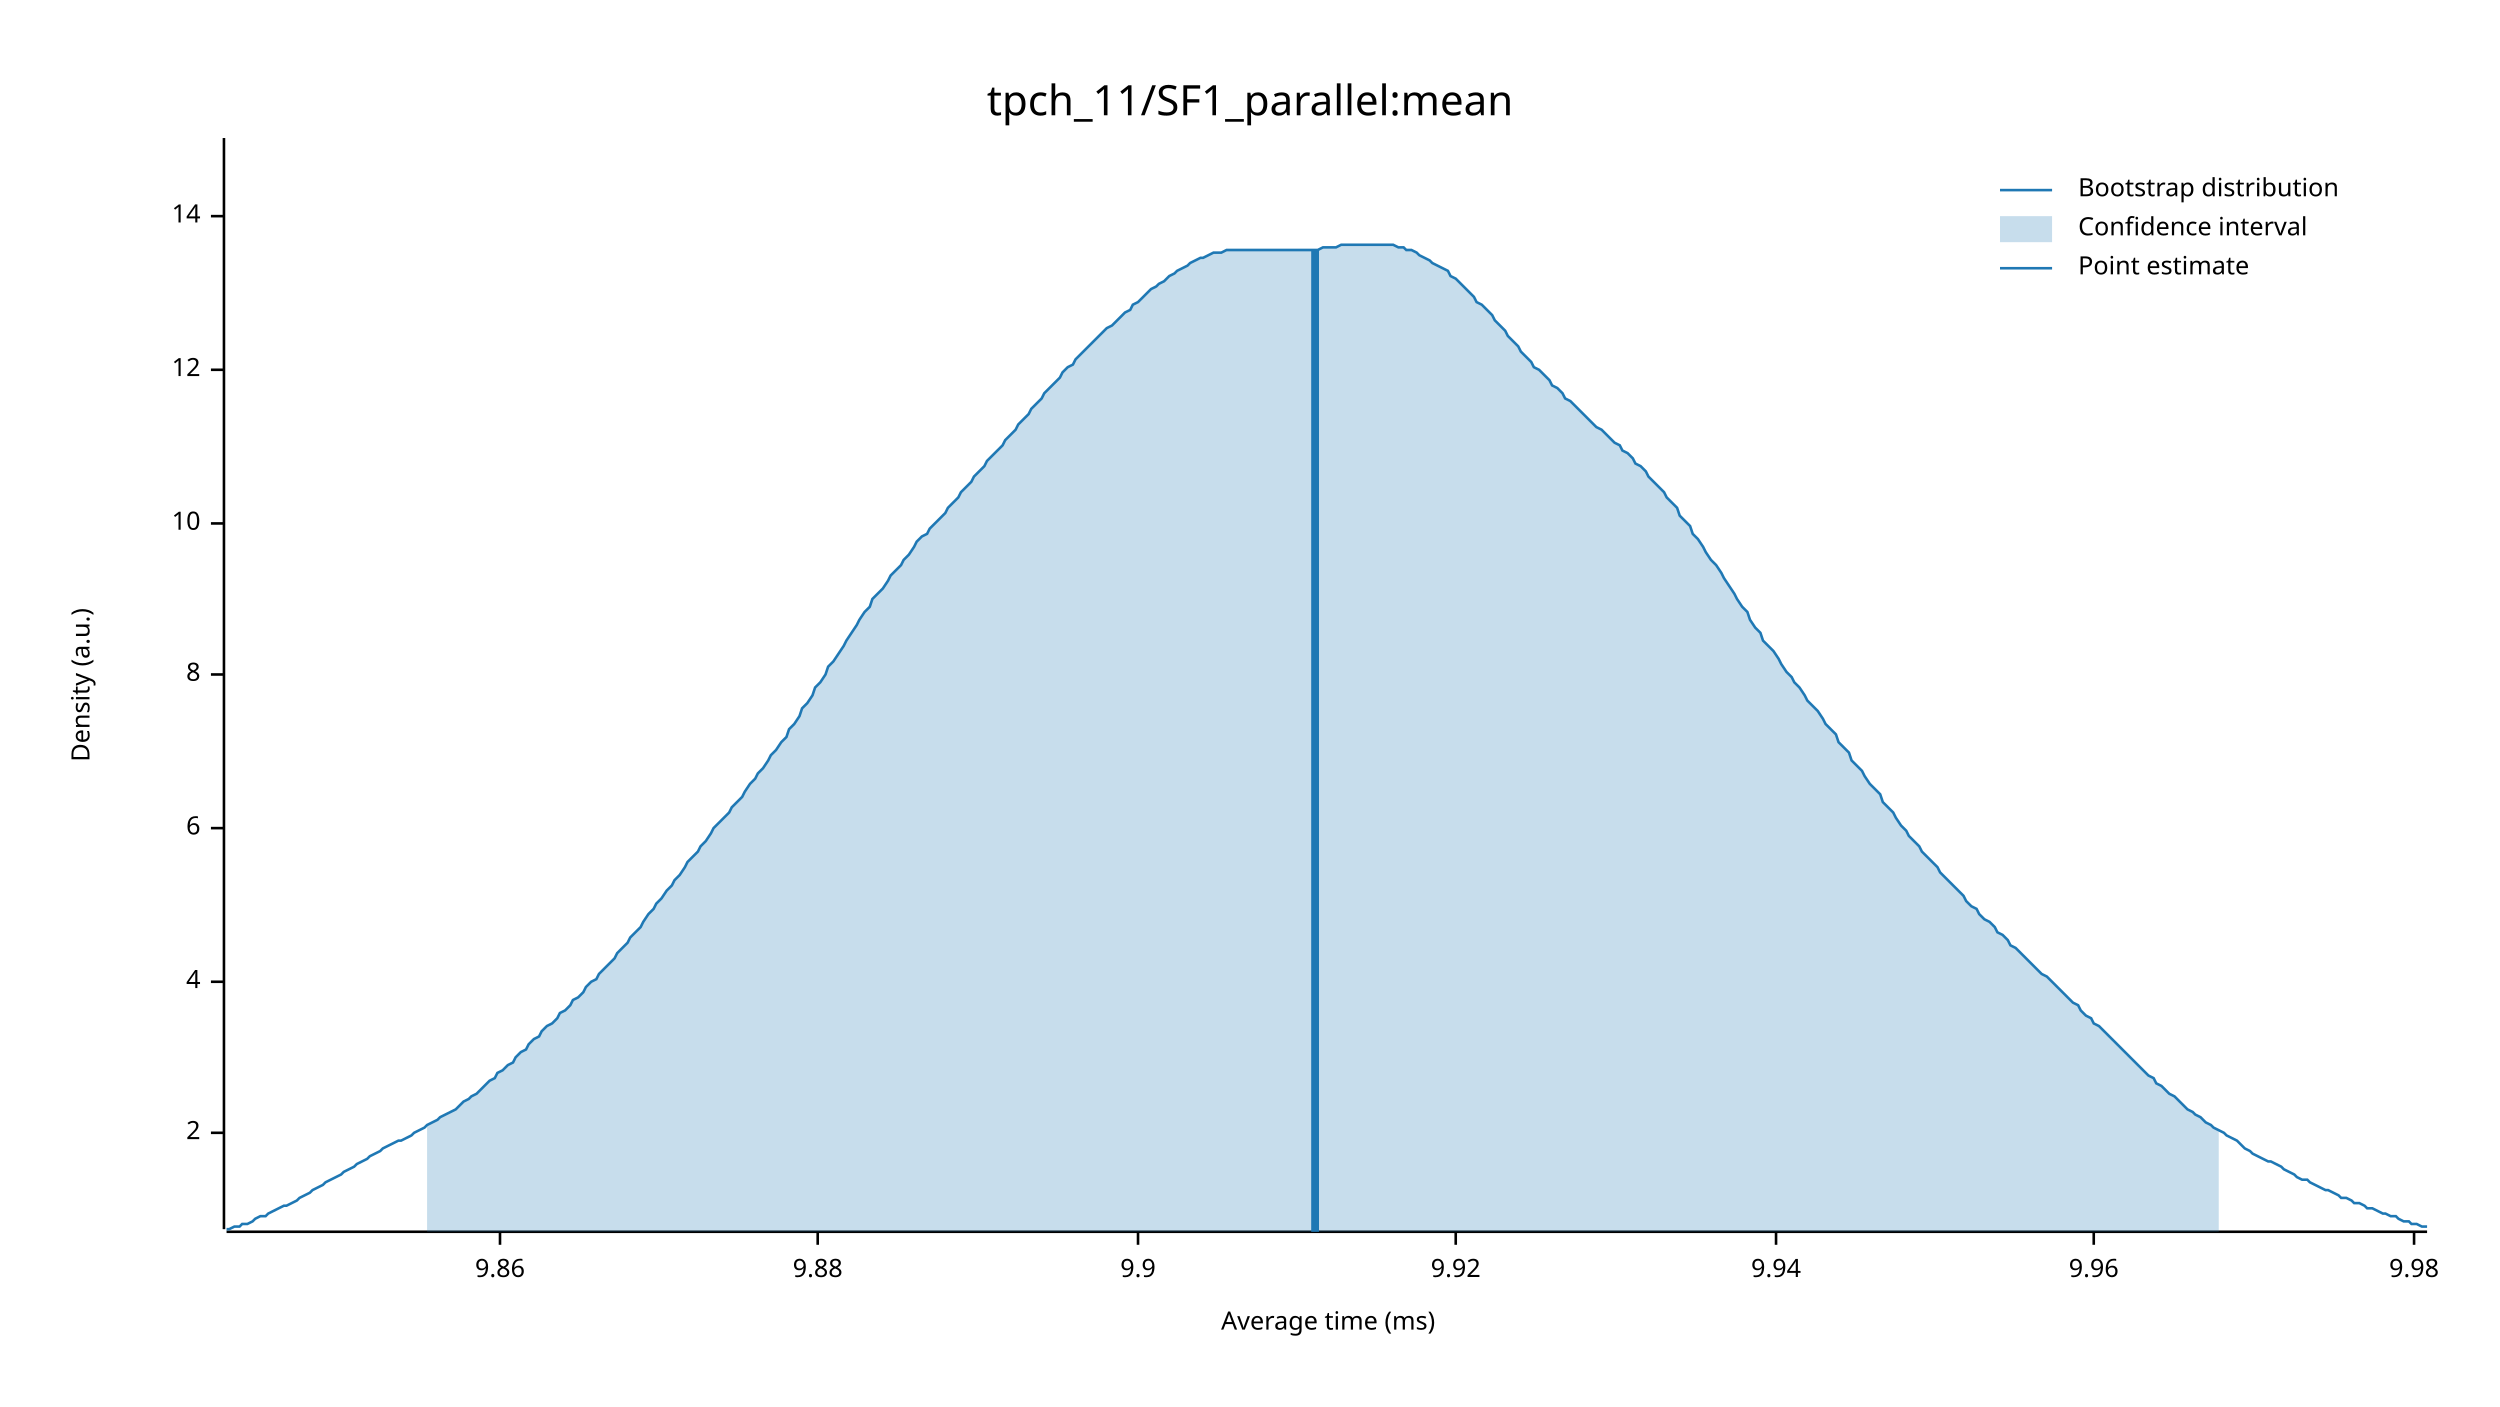
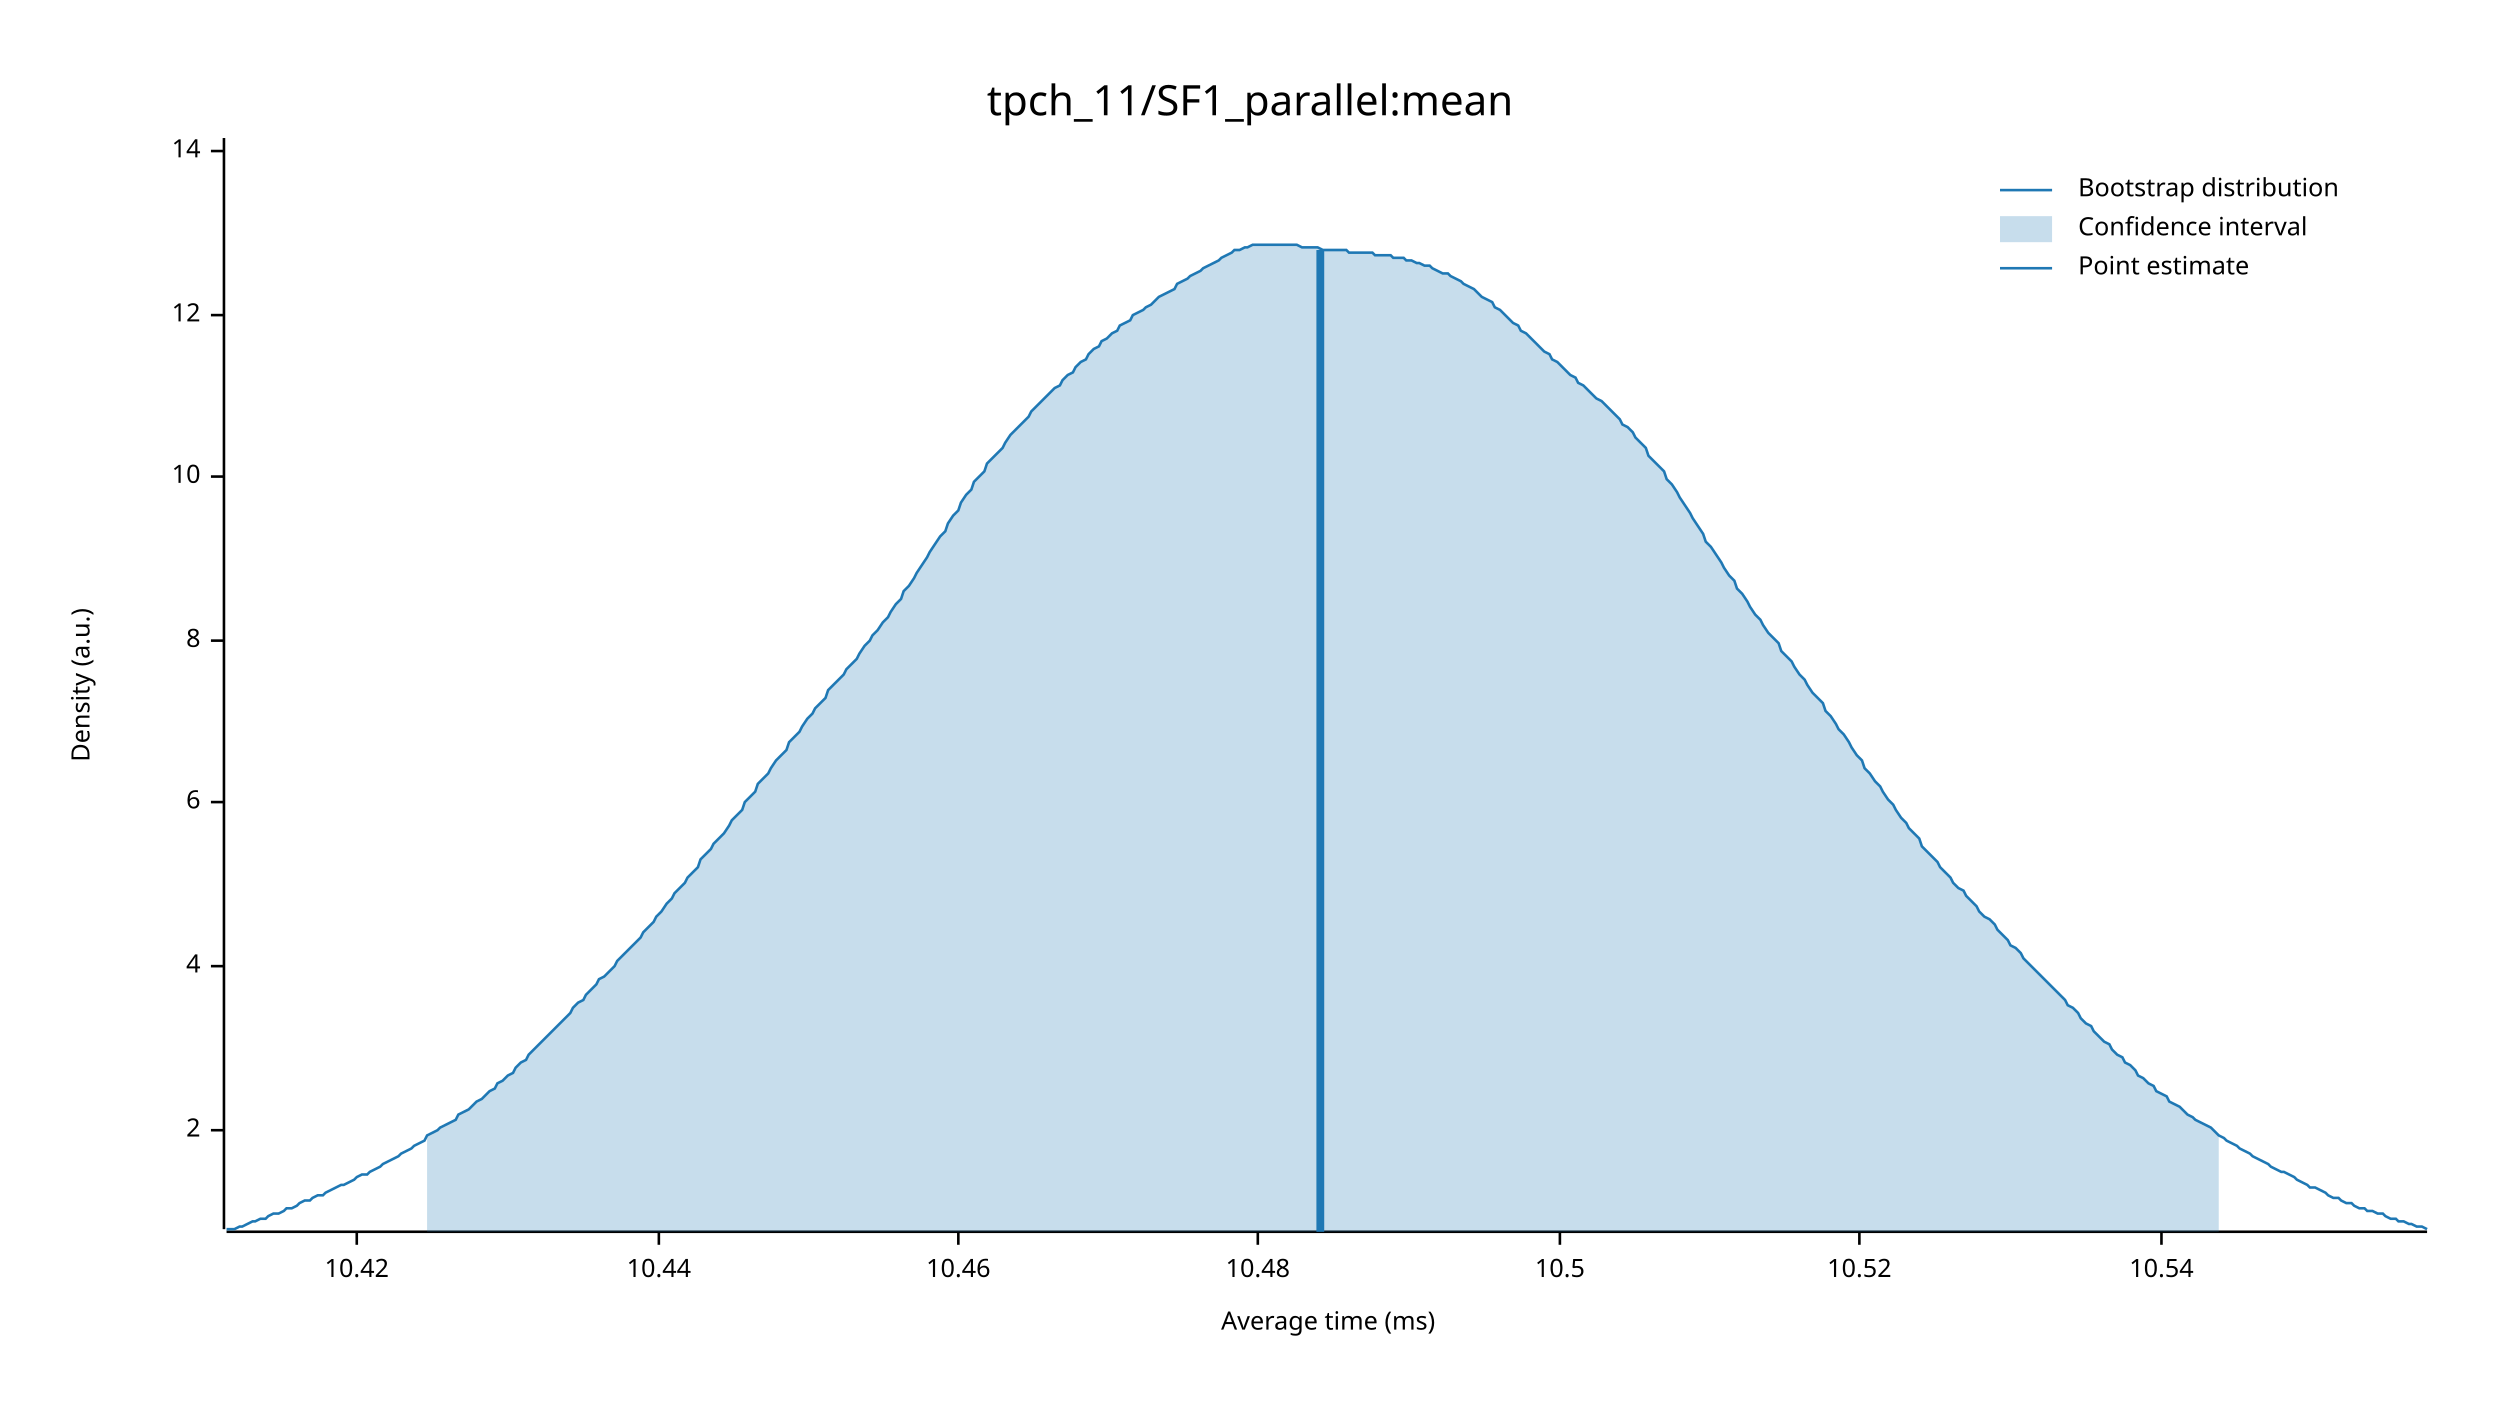
<svg xmlns="http://www.w3.org/2000/svg" width="960" height="540" viewBox="0 0 960 540">
  <text x="480" y="32" dy="0.76em" text-anchor="middle" font-family="sans-serif" font-size="16.129" opacity="1" fill="#000000">
tpch_11/SF1_parallel:mean
</text>
  <text x="27" y="263" dy="0.76em" text-anchor="middle" font-family="sans-serif" font-size="9.677" opacity="1" fill="#000000" transform="rotate(270, 27, 263)">
Density (a.u.)
</text>
  <text x="510" y="513" dy="-0.5ex" text-anchor="middle" font-family="sans-serif" font-size="9.677" opacity="1" fill="#000000">
Average time (ms)
</text>
  <polyline fill="none" opacity="1" stroke="#000000" stroke-width="1" points="86,53 86,472 " />
-   <text x="77" y="435" dy="0.5ex" text-anchor="end" font-family="sans-serif" font-size="9.677" opacity="1" fill="#000000">
+   <text x="77" y="434" dy="0.5ex" text-anchor="end" font-family="sans-serif" font-size="9.677" opacity="1" fill="#000000">
2
</text>
-   <polyline fill="none" opacity="1" stroke="#000000" stroke-width="1" points="81,435 86,435 " />
-   <text x="77" y="377" dy="0.5ex" text-anchor="end" font-family="sans-serif" font-size="9.677" opacity="1" fill="#000000">
+   <polyline fill="none" opacity="1" stroke="#000000" stroke-width="1" points="81,434 86,434 " />
+   <text x="77" y="371" dy="0.5ex" text-anchor="end" font-family="sans-serif" font-size="9.677" opacity="1" fill="#000000">
4
</text>
-   <polyline fill="none" opacity="1" stroke="#000000" stroke-width="1" points="81,377 86,377 " />
-   <text x="77" y="318" dy="0.5ex" text-anchor="end" font-family="sans-serif" font-size="9.677" opacity="1" fill="#000000">
+   <polyline fill="none" opacity="1" stroke="#000000" stroke-width="1" points="81,371 86,371 " />
+   <text x="77" y="308" dy="0.5ex" text-anchor="end" font-family="sans-serif" font-size="9.677" opacity="1" fill="#000000">
6
</text>
-   <polyline fill="none" opacity="1" stroke="#000000" stroke-width="1" points="81,318 86,318 " />
-   <text x="77" y="259" dy="0.5ex" text-anchor="end" font-family="sans-serif" font-size="9.677" opacity="1" fill="#000000">
+   <polyline fill="none" opacity="1" stroke="#000000" stroke-width="1" points="81,308 86,308 " />
+   <text x="77" y="246" dy="0.5ex" text-anchor="end" font-family="sans-serif" font-size="9.677" opacity="1" fill="#000000">
8
</text>
-   <polyline fill="none" opacity="1" stroke="#000000" stroke-width="1" points="81,259 86,259 " />
-   <text x="77" y="201" dy="0.5ex" text-anchor="end" font-family="sans-serif" font-size="9.677" opacity="1" fill="#000000">
+   <polyline fill="none" opacity="1" stroke="#000000" stroke-width="1" points="81,246 86,246 " />
+   <text x="77" y="183" dy="0.5ex" text-anchor="end" font-family="sans-serif" font-size="9.677" opacity="1" fill="#000000">
10
</text>
-   <polyline fill="none" opacity="1" stroke="#000000" stroke-width="1" points="81,201 86,201 " />
-   <text x="77" y="142" dy="0.5ex" text-anchor="end" font-family="sans-serif" font-size="9.677" opacity="1" fill="#000000">
+   <polyline fill="none" opacity="1" stroke="#000000" stroke-width="1" points="81,183 86,183 " />
+   <text x="77" y="121" dy="0.5ex" text-anchor="end" font-family="sans-serif" font-size="9.677" opacity="1" fill="#000000">
12
</text>
-   <polyline fill="none" opacity="1" stroke="#000000" stroke-width="1" points="81,142 86,142 " />
-   <text x="77" y="83" dy="0.5ex" text-anchor="end" font-family="sans-serif" font-size="9.677" opacity="1" fill="#000000">
+   <polyline fill="none" opacity="1" stroke="#000000" stroke-width="1" points="81,121 86,121 " />
+   <text x="77" y="58" dy="0.5ex" text-anchor="end" font-family="sans-serif" font-size="9.677" opacity="1" fill="#000000">
14
</text>
-   <polyline fill="none" opacity="1" stroke="#000000" stroke-width="1" points="81,83 86,83 " />
+   <polyline fill="none" opacity="1" stroke="#000000" stroke-width="1" points="81,58 86,58 " />
  <polyline fill="none" opacity="1" stroke="#000000" stroke-width="1" points="87,473 932,473 " />
-   <text x="192" y="483" dy="0.76em" text-anchor="middle" font-family="sans-serif" font-size="9.677" opacity="1" fill="#000000">
- 9.86
+   <text x="137" y="483" dy="0.76em" text-anchor="middle" font-family="sans-serif" font-size="9.677" opacity="1" fill="#000000">
+ 10.42
</text>
-   <polyline fill="none" opacity="1" stroke="#000000" stroke-width="1" points="192,473 192,478 " />
-   <text x="314" y="483" dy="0.76em" text-anchor="middle" font-family="sans-serif" font-size="9.677" opacity="1" fill="#000000">
- 9.88
+   <polyline fill="none" opacity="1" stroke="#000000" stroke-width="1" points="137,473 137,478 " />
+   <text x="253" y="483" dy="0.76em" text-anchor="middle" font-family="sans-serif" font-size="9.677" opacity="1" fill="#000000">
+ 10.44
</text>
-   <polyline fill="none" opacity="1" stroke="#000000" stroke-width="1" points="314,473 314,478 " />
-   <text x="437" y="483" dy="0.76em" text-anchor="middle" font-family="sans-serif" font-size="9.677" opacity="1" fill="#000000">
- 9.9
+   <polyline fill="none" opacity="1" stroke="#000000" stroke-width="1" points="253,473 253,478 " />
+   <text x="368" y="483" dy="0.76em" text-anchor="middle" font-family="sans-serif" font-size="9.677" opacity="1" fill="#000000">
+ 10.46
</text>
-   <polyline fill="none" opacity="1" stroke="#000000" stroke-width="1" points="437,473 437,478 " />
-   <text x="559" y="483" dy="0.76em" text-anchor="middle" font-family="sans-serif" font-size="9.677" opacity="1" fill="#000000">
- 9.92
+   <polyline fill="none" opacity="1" stroke="#000000" stroke-width="1" points="368,473 368,478 " />
+   <text x="483" y="483" dy="0.76em" text-anchor="middle" font-family="sans-serif" font-size="9.677" opacity="1" fill="#000000">
+ 10.48
</text>
-   <polyline fill="none" opacity="1" stroke="#000000" stroke-width="1" points="559,473 559,478 " />
-   <text x="682" y="483" dy="0.76em" text-anchor="middle" font-family="sans-serif" font-size="9.677" opacity="1" fill="#000000">
- 9.94
+   <polyline fill="none" opacity="1" stroke="#000000" stroke-width="1" points="483,473 483,478 " />
+   <text x="599" y="483" dy="0.76em" text-anchor="middle" font-family="sans-serif" font-size="9.677" opacity="1" fill="#000000">
+ 10.5
</text>
-   <polyline fill="none" opacity="1" stroke="#000000" stroke-width="1" points="682,473 682,478 " />
-   <text x="804" y="483" dy="0.76em" text-anchor="middle" font-family="sans-serif" font-size="9.677" opacity="1" fill="#000000">
- 9.96
+   <polyline fill="none" opacity="1" stroke="#000000" stroke-width="1" points="599,473 599,478 " />
+   <text x="714" y="483" dy="0.76em" text-anchor="middle" font-family="sans-serif" font-size="9.677" opacity="1" fill="#000000">
+ 10.52
</text>
-   <polyline fill="none" opacity="1" stroke="#000000" stroke-width="1" points="804,473 804,478 " />
-   <text x="927" y="483" dy="0.76em" text-anchor="middle" font-family="sans-serif" font-size="9.677" opacity="1" fill="#000000">
- 9.98
+   <polyline fill="none" opacity="1" stroke="#000000" stroke-width="1" points="714,473 714,478 " />
+   <text x="830" y="483" dy="0.76em" text-anchor="middle" font-family="sans-serif" font-size="9.677" opacity="1" fill="#000000">
+ 10.54
</text>
-   <polyline fill="none" opacity="1" stroke="#000000" stroke-width="1" points="927,473 927,478 " />
-   <polyline fill="none" opacity="1" stroke="#1F78B4" stroke-width="1" points="87,472 88,472 90,471 92,471 93,470 95,470 97,469 98,468 100,467 102,467 103,466 105,465 107,464 109,463 110,463 112,462 114,461 115,460 117,459 119,458 120,457 122,456 124,455 125,454 127,453 129,452 131,451 132,450 134,449 136,448 137,447 139,446 141,445 142,444 144,443 146,442 147,441 149,440 151,439 153,438 154,438 156,437 158,436 159,435 161,434 163,433 164,432 166,431 168,430 169,429 171,428 173,427 175,426 176,425 178,423 180,422 181,421 183,420 185,418 186,417 188,415 190,414 191,412 193,411 195,409 197,408 198,406 200,404 202,403 203,401 205,399 207,398 208,396 210,394 212,393 214,391 215,389 217,388 219,386 220,384 222,383 224,381 225,379 227,377 229,376 230,374 232,372 234,370 236,368 237,366 239,364 241,362 242,360 244,358 246,356 247,354 249,351 251,349 252,347 254,345 256,342 258,340 259,338 261,336 263,333 264,331 266,329 268,327 269,325 271,323 273,320 274,318 276,316 278,314 280,312 281,310 283,308 285,306 286,304 288,301 290,299 291,297 293,295 295,292 296,290 298,288 300,285 302,283 303,280 305,278 307,275 308,272 310,270 312,267 313,264 315,262 317,259 318,256 320,254 322,251 324,248 325,246 327,243 329,240 330,238 332,235 334,233 335,230 337,228 339,226 341,223 342,221 344,219 346,217 347,215 349,213 351,210 352,208 354,206 356,205 357,203 359,201 361,199 363,197 364,195 366,193 368,191 369,189 371,187 373,185 374,183 376,181 378,179 379,177 381,175 383,173 385,171 386,169 388,167 390,165 391,163 393,161 395,159 396,157 398,155 400,153 401,151 403,149 405,147 407,145 408,143 410,141 412,140 413,138 415,136 417,134 418,133 420,131 422,129 423,128 425,126 427,125 429,123 430,122 432,120 434,119 435,117 437,116 439,114 440,113 442,111 444,110 445,109 447,108 449,106 451,105 452,104 454,103 456,102 457,101 459,100 461,99 462,99 464,98 466,97 468,97 469,97 471,96 473,96 474,96 476,96 478,96 479,96 481,96 483,96 484,96 486,96 488,96 490,96 491,96 493,96 495,96 496,96 498,96 500,96 501,96 503,96 505,96 506,96 508,95 510,95 512,95 513,95 515,94 517,94 518,94 520,94 522,94 523,94 525,94 527,94 528,94 530,94 532,94 534,94 535,94 537,95 539,95 540,96 542,96 544,97 545,98 547,99 549,100 550,101 552,102 554,103 556,104 557,106 559,107 561,109 562,110 564,112 566,114 567,116 569,117 571,119 573,121 574,123 576,125 578,127 579,129 581,131 583,133 584,135 586,137 588,139 589,141 591,142 593,144 595,146 596,148 598,149 600,151 601,153 603,154 605,156 606,157 608,159 610,161 611,162 613,164 615,165 617,167 618,168 620,170 622,171 623,173 625,174 627,176 628,178 630,179 632,181 633,183 635,185 637,187 639,189 640,191 642,193 644,195 645,198 647,200 649,202 650,205 652,207 654,210 655,212 657,215 659,217 661,220 662,222 664,225 666,228 667,230 669,233 671,235 672,238 674,241 676,243 677,246 679,248 681,250 683,253 684,255 686,258 688,260 689,262 691,264 693,267 694,269 696,271 698,273 700,276 701,278 703,280 705,282 706,285 708,287 710,289 711,292 713,294 715,296 716,298 718,301 720,303 722,305 723,308 725,310 727,312 728,314 730,317 732,319 733,321 735,323 737,325 738,327 740,329 742,331 744,333 745,335 747,337 749,339 750,340 752,342 754,344 755,346 757,348 759,349 760,351 762,353 764,354 766,356 767,358 769,359 771,361 772,363 774,364 776,366 777,367 779,369 781,371 782,372 784,374 786,375 788,377 789,378 791,380 793,382 794,383 796,385 798,386 799,388 801,390 803,391 804,393 806,394 808,396 810,398 811,399 813,401 815,403 816,404 818,406 820,408 821,409 823,411 825,413 827,414 828,416 830,417 832,419 833,420 835,421 837,423 838,424 840,426 842,427 843,428 845,429 847,431 849,432 850,433 852,434 854,435 855,436 857,437 859,438 860,439 862,441 864,442 865,443 867,444 869,445 871,446 872,446 874,447 876,448 877,449 879,450 881,451 882,452 884,453 886,453 887,454 889,455 891,456 893,457 894,457 896,458 898,459 899,460 901,460 903,461 904,462 906,462 908,463 909,464 911,464 913,465 915,466 916,466 918,467 920,467 921,468 923,469 925,469 926,470 928,470 930,471 932,471 " />
-   <polygon opacity="0.25" fill="#1F78B4" points="164,432 166,431 168,430 169,429 171,428 173,427 175,426 176,425 178,423 180,422 181,421 183,420 185,418 186,417 188,415 190,414 191,412 193,411 195,409 197,408 198,406 200,404 202,403 203,401 205,399 207,398 208,396 210,394 212,393 214,391 215,389 217,388 219,386 220,384 222,383 224,381 225,379 227,377 229,376 230,374 232,372 234,370 236,368 237,366 239,364 241,362 242,360 244,358 246,356 247,354 249,351 251,349 252,347 254,345 256,342 258,340 259,338 261,336 263,333 264,331 266,329 268,327 269,325 271,323 273,320 274,318 276,316 278,314 280,312 281,310 283,308 285,306 286,304 288,301 290,299 291,297 293,295 295,292 296,290 298,288 300,285 302,283 303,280 305,278 307,275 308,272 310,270 312,267 313,264 315,262 317,259 318,256 320,254 322,251 324,248 325,246 327,243 329,240 330,238 332,235 334,233 335,230 337,228 339,226 341,223 342,221 344,219 346,217 347,215 349,213 351,210 352,208 354,206 356,205 357,203 359,201 361,199 363,197 364,195 366,193 368,191 369,189 371,187 373,185 374,183 376,181 378,179 379,177 381,175 383,173 385,171 386,169 388,167 390,165 391,163 393,161 395,159 396,157 398,155 400,153 401,151 403,149 405,147 407,145 408,143 410,141 412,140 413,138 415,136 417,134 418,133 420,131 422,129 423,128 425,126 427,125 429,123 430,122 432,120 434,119 435,117 437,116 439,114 440,113 442,111 444,110 445,109 447,108 449,106 451,105 452,104 454,103 456,102 457,101 459,100 461,99 462,99 464,98 466,97 468,97 469,97 471,96 473,96 474,96 476,96 478,96 479,96 481,96 483,96 484,96 486,96 488,96 490,96 491,96 493,96 495,96 496,96 498,96 500,96 501,96 503,96 505,96 506,96 508,95 510,95 512,95 513,95 515,94 517,94 518,94 520,94 522,94 523,94 525,94 527,94 528,94 530,94 532,94 534,94 535,94 537,95 539,95 540,96 542,96 544,97 545,98 547,99 549,100 550,101 552,102 554,103 556,104 557,106 559,107 561,109 562,110 564,112 566,114 567,116 569,117 571,119 573,121 574,123 576,125 578,127 579,129 581,131 583,133 584,135 586,137 588,139 589,141 591,142 593,144 595,146 596,148 598,149 600,151 601,153 603,154 605,156 606,157 608,159 610,161 611,162 613,164 615,165 617,167 618,168 620,170 622,171 623,173 625,174 627,176 628,178 630,179 632,181 633,183 635,185 637,187 639,189 640,191 642,193 644,195 645,198 647,200 649,202 650,205 652,207 654,210 655,212 657,215 659,217 661,220 662,222 664,225 666,228 667,230 669,233 671,235 672,238 674,241 676,243 677,246 679,248 681,250 683,253 684,255 686,258 688,260 689,262 691,264 693,267 694,269 696,271 698,273 700,276 701,278 703,280 705,282 706,285 708,287 710,289 711,292 713,294 715,296 716,298 718,301 720,303 722,305 723,308 725,310 727,312 728,314 730,317 732,319 733,321 735,323 737,325 738,327 740,329 742,331 744,333 745,335 747,337 749,339 750,340 752,342 754,344 755,346 757,348 759,349 760,351 762,353 764,354 766,356 767,358 769,359 771,361 772,363 774,364 776,366 777,367 779,369 781,371 782,372 784,374 786,375 788,377 789,378 791,380 793,382 794,383 796,385 798,386 799,388 801,390 803,391 804,393 806,394 808,396 810,398 811,399 813,401 815,403 816,404 818,406 820,408 821,409 823,411 825,413 827,414 828,416 830,417 832,419 833,420 835,421 837,423 838,424 840,426 842,427 843,428 845,429 847,431 849,432 850,433 852,434 852,473 164,473 " />
-   <polyline fill="none" opacity="1" stroke="#1F78B4" stroke-width="3" points="505,473 505,96 " />
+   <polyline fill="none" opacity="1" stroke="#000000" stroke-width="1" points="830,473 830,478 " />
+   <polyline fill="none" opacity="1" stroke="#1F78B4" stroke-width="1" points="87,472 88,472 90,472 92,471 93,471 95,470 97,469 98,469 100,468 102,468 103,467 105,466 107,466 109,465 110,464 112,464 114,463 115,462 117,461 119,461 120,460 122,459 124,459 125,458 127,457 129,456 131,455 132,455 134,454 136,453 137,452 139,451 141,451 142,450 144,449 146,448 147,447 149,446 151,445 153,444 154,443 156,442 158,441 159,440 161,439 163,438 164,436 166,435 168,434 169,433 171,432 173,431 175,430 176,428 178,427 180,426 181,425 183,423 185,422 186,421 188,419 190,418 191,416 193,415 195,413 197,412 198,410 200,408 202,407 203,405 205,403 207,401 208,400 210,398 212,396 214,394 215,393 217,391 219,389 220,387 222,385 224,384 225,382 227,380 229,378 230,376 232,375 234,373 236,371 237,369 239,367 241,365 242,364 244,362 246,360 247,358 249,356 251,354 252,352 254,350 256,347 258,345 259,343 261,341 263,339 264,337 266,335 268,333 269,330 271,328 273,326 274,324 276,322 278,320 280,317 281,315 283,313 285,311 286,308 288,306 290,304 291,301 293,299 295,297 296,295 298,292 300,290 302,288 303,285 305,283 307,281 308,279 310,276 312,274 313,272 315,270 317,268 318,265 320,263 322,261 324,259 325,257 327,255 329,253 330,251 332,248 334,246 335,244 337,242 339,239 341,237 342,235 344,232 346,230 347,227 349,225 351,222 352,220 354,217 356,214 357,212 359,209 361,206 363,204 364,201 366,198 368,196 369,193 371,190 373,188 374,185 376,183 378,181 379,178 381,176 383,174 385,172 386,170 388,167 390,165 391,164 393,162 395,160 396,158 398,156 400,154 401,153 403,151 405,149 407,148 408,146 410,144 412,143 413,141 415,139 417,138 418,136 420,134 422,133 423,131 425,130 427,128 429,127 430,125 432,124 434,123 435,121 437,120 439,119 440,118 442,117 444,115 445,114 447,113 449,112 451,111 452,109 454,108 456,107 457,106 459,105 461,104 462,103 464,102 466,101 468,100 469,99 471,98 473,97 474,96 476,96 478,95 479,95 481,94 483,94 484,94 486,94 488,94 490,94 491,94 493,94 495,94 496,94 498,94 500,95 501,95 503,95 505,95 506,95 508,96 510,96 512,96 513,96 515,96 517,96 518,97 520,97 522,97 523,97 525,97 527,97 528,98 530,98 532,98 534,98 535,99 537,99 539,99 540,100 542,100 544,101 545,101 547,102 549,102 550,103 552,104 554,105 556,105 557,106 559,107 561,108 562,109 564,110 566,111 567,112 569,114 571,115 573,116 574,118 576,119 578,121 579,122 581,124 583,125 584,127 586,128 588,130 589,131 591,133 593,135 595,136 596,138 598,139 600,141 601,142 603,144 605,145 606,147 608,148 610,150 611,151 613,153 615,154 617,156 618,157 620,159 622,161 623,163 625,164 627,166 628,168 630,170 632,172 633,175 635,177 637,179 639,181 640,184 642,186 644,189 645,191 647,194 649,197 650,199 652,202 654,205 655,208 657,210 659,213 661,216 662,218 664,221 666,223 667,226 669,228 671,231 672,233 674,236 676,238 677,240 679,243 681,245 683,247 684,250 686,252 688,254 689,256 691,259 693,261 694,263 696,266 698,268 700,270 701,273 703,275 705,278 706,280 708,282 710,285 711,287 713,290 715,292 716,295 718,297 720,300 722,302 723,304 725,307 727,309 728,311 730,314 732,316 733,318 735,320 737,322 738,325 740,327 742,329 744,331 745,333 747,335 749,337 750,339 752,341 754,342 755,344 757,346 759,348 760,350 762,352 764,353 766,355 767,357 769,359 771,361 772,363 774,364 776,366 777,368 779,370 781,372 782,373 784,375 786,377 788,379 789,380 791,382 793,384 794,386 796,387 798,389 799,391 801,393 803,394 804,396 806,398 808,400 810,401 811,403 813,405 815,406 816,408 818,409 820,411 821,413 823,414 825,416 827,417 828,419 830,420 832,421 833,423 835,424 837,425 838,426 840,428 842,429 843,430 845,431 847,432 849,433 850,434 852,436 854,437 855,438 857,439 859,440 860,441 862,442 864,443 865,444 867,445 869,446 871,447 872,448 874,449 876,450 877,450 879,451 881,452 882,453 884,454 886,455 887,456 889,456 891,457 893,458 894,459 896,460 898,460 899,461 901,462 903,462 904,463 906,464 908,464 909,465 911,465 913,466 915,466 916,467 918,468 920,468 921,469 923,469 925,470 926,470 928,471 930,471 932,472 " />
+   <polygon opacity="0.25" fill="#1F78B4" points="164,436 166,435 168,434 169,433 171,432 173,431 175,430 176,428 178,427 180,426 181,425 183,423 185,422 186,421 188,419 190,418 191,416 193,415 195,413 197,412 198,410 200,408 202,407 203,405 205,403 207,401 208,400 210,398 212,396 214,394 215,393 217,391 219,389 220,387 222,385 224,384 225,382 227,380 229,378 230,376 232,375 234,373 236,371 237,369 239,367 241,365 242,364 244,362 246,360 247,358 249,356 251,354 252,352 254,350 256,347 258,345 259,343 261,341 263,339 264,337 266,335 268,333 269,330 271,328 273,326 274,324 276,322 278,320 280,317 281,315 283,313 285,311 286,308 288,306 290,304 291,301 293,299 295,297 296,295 298,292 300,290 302,288 303,285 305,283 307,281 308,279 310,276 312,274 313,272 315,270 317,268 318,265 320,263 322,261 324,259 325,257 327,255 329,253 330,251 332,248 334,246 335,244 337,242 339,239 341,237 342,235 344,232 346,230 347,227 349,225 351,222 352,220 354,217 356,214 357,212 359,209 361,206 363,204 364,201 366,198 368,196 369,193 371,190 373,188 374,185 376,183 378,181 379,178 381,176 383,174 385,172 386,170 388,167 390,165 391,164 393,162 395,160 396,158 398,156 400,154 401,153 403,151 405,149 407,148 408,146 410,144 412,143 413,141 415,139 417,138 418,136 420,134 422,133 423,131 425,130 427,128 429,127 430,125 432,124 434,123 435,121 437,120 439,119 440,118 442,117 444,115 445,114 447,113 449,112 451,111 452,109 454,108 456,107 457,106 459,105 461,104 462,103 464,102 466,101 468,100 469,99 471,98 473,97 474,96 476,96 478,95 479,95 481,94 483,94 484,94 486,94 488,94 490,94 491,94 493,94 495,94 496,94 498,94 500,95 501,95 503,95 505,95 506,95 508,96 510,96 512,96 513,96 515,96 517,96 518,97 520,97 522,97 523,97 525,97 527,97 528,98 530,98 532,98 534,98 535,99 537,99 539,99 540,100 542,100 544,101 545,101 547,102 549,102 550,103 552,104 554,105 556,105 557,106 559,107 561,108 562,109 564,110 566,111 567,112 569,114 571,115 573,116 574,118 576,119 578,121 579,122 581,124 583,125 584,127 586,128 588,130 589,131 591,133 593,135 595,136 596,138 598,139 600,141 601,142 603,144 605,145 606,147 608,148 610,150 611,151 613,153 615,154 617,156 618,157 620,159 622,161 623,163 625,164 627,166 628,168 630,170 632,172 633,175 635,177 637,179 639,181 640,184 642,186 644,189 645,191 647,194 649,197 650,199 652,202 654,205 655,208 657,210 659,213 661,216 662,218 664,221 666,223 667,226 669,228 671,231 672,233 674,236 676,238 677,240 679,243 681,245 683,247 684,250 686,252 688,254 689,256 691,259 693,261 694,263 696,266 698,268 700,270 701,273 703,275 705,278 706,280 708,282 710,285 711,287 713,290 715,292 716,295 718,297 720,300 722,302 723,304 725,307 727,309 728,311 730,314 732,316 733,318 735,320 737,322 738,325 740,327 742,329 744,331 745,333 747,335 749,337 750,339 752,341 754,342 755,344 757,346 759,348 760,350 762,352 764,353 766,355 767,357 769,359 771,361 772,363 774,364 776,366 777,368 779,370 781,372 782,373 784,375 786,377 788,379 789,380 791,382 793,384 794,386 796,387 798,389 799,391 801,393 803,394 804,396 806,398 808,400 810,401 811,403 813,405 815,406 816,408 818,409 820,411 821,413 823,414 825,416 827,417 828,419 830,420 832,421 833,423 835,424 837,425 838,426 840,428 842,429 843,430 845,431 847,432 849,433 850,434 852,436 852,473 164,473 " />
+   <polyline fill="none" opacity="1" stroke="#1F78B4" stroke-width="3" points="507,473 507,96 " />
  <text x="798" y="68" dy="0.76em" text-anchor="start" font-family="sans-serif" font-size="9.677" opacity="1" fill="#000000">
Bootstrap distribution
</text>
  <text x="798" y="83" dy="0.76em" text-anchor="start" font-family="sans-serif" font-size="9.677" opacity="1" fill="#000000">
Confidence interval
</text>
  <text x="798" y="98" dy="0.76em" text-anchor="start" font-family="sans-serif" font-size="9.677" opacity="1" fill="#000000">
Point estimate
</text>
  <polyline fill="none" opacity="1" stroke="#1F78B4" stroke-width="1" points="768,73 788,73 " />
  <rect x="768" y="83" width="20" height="10" opacity="0.25" fill="#1F78B4" stroke="none" />
  <polyline fill="none" opacity="1" stroke="#1F78B4" stroke-width="1" points="768,103 788,103 " />
</svg>
